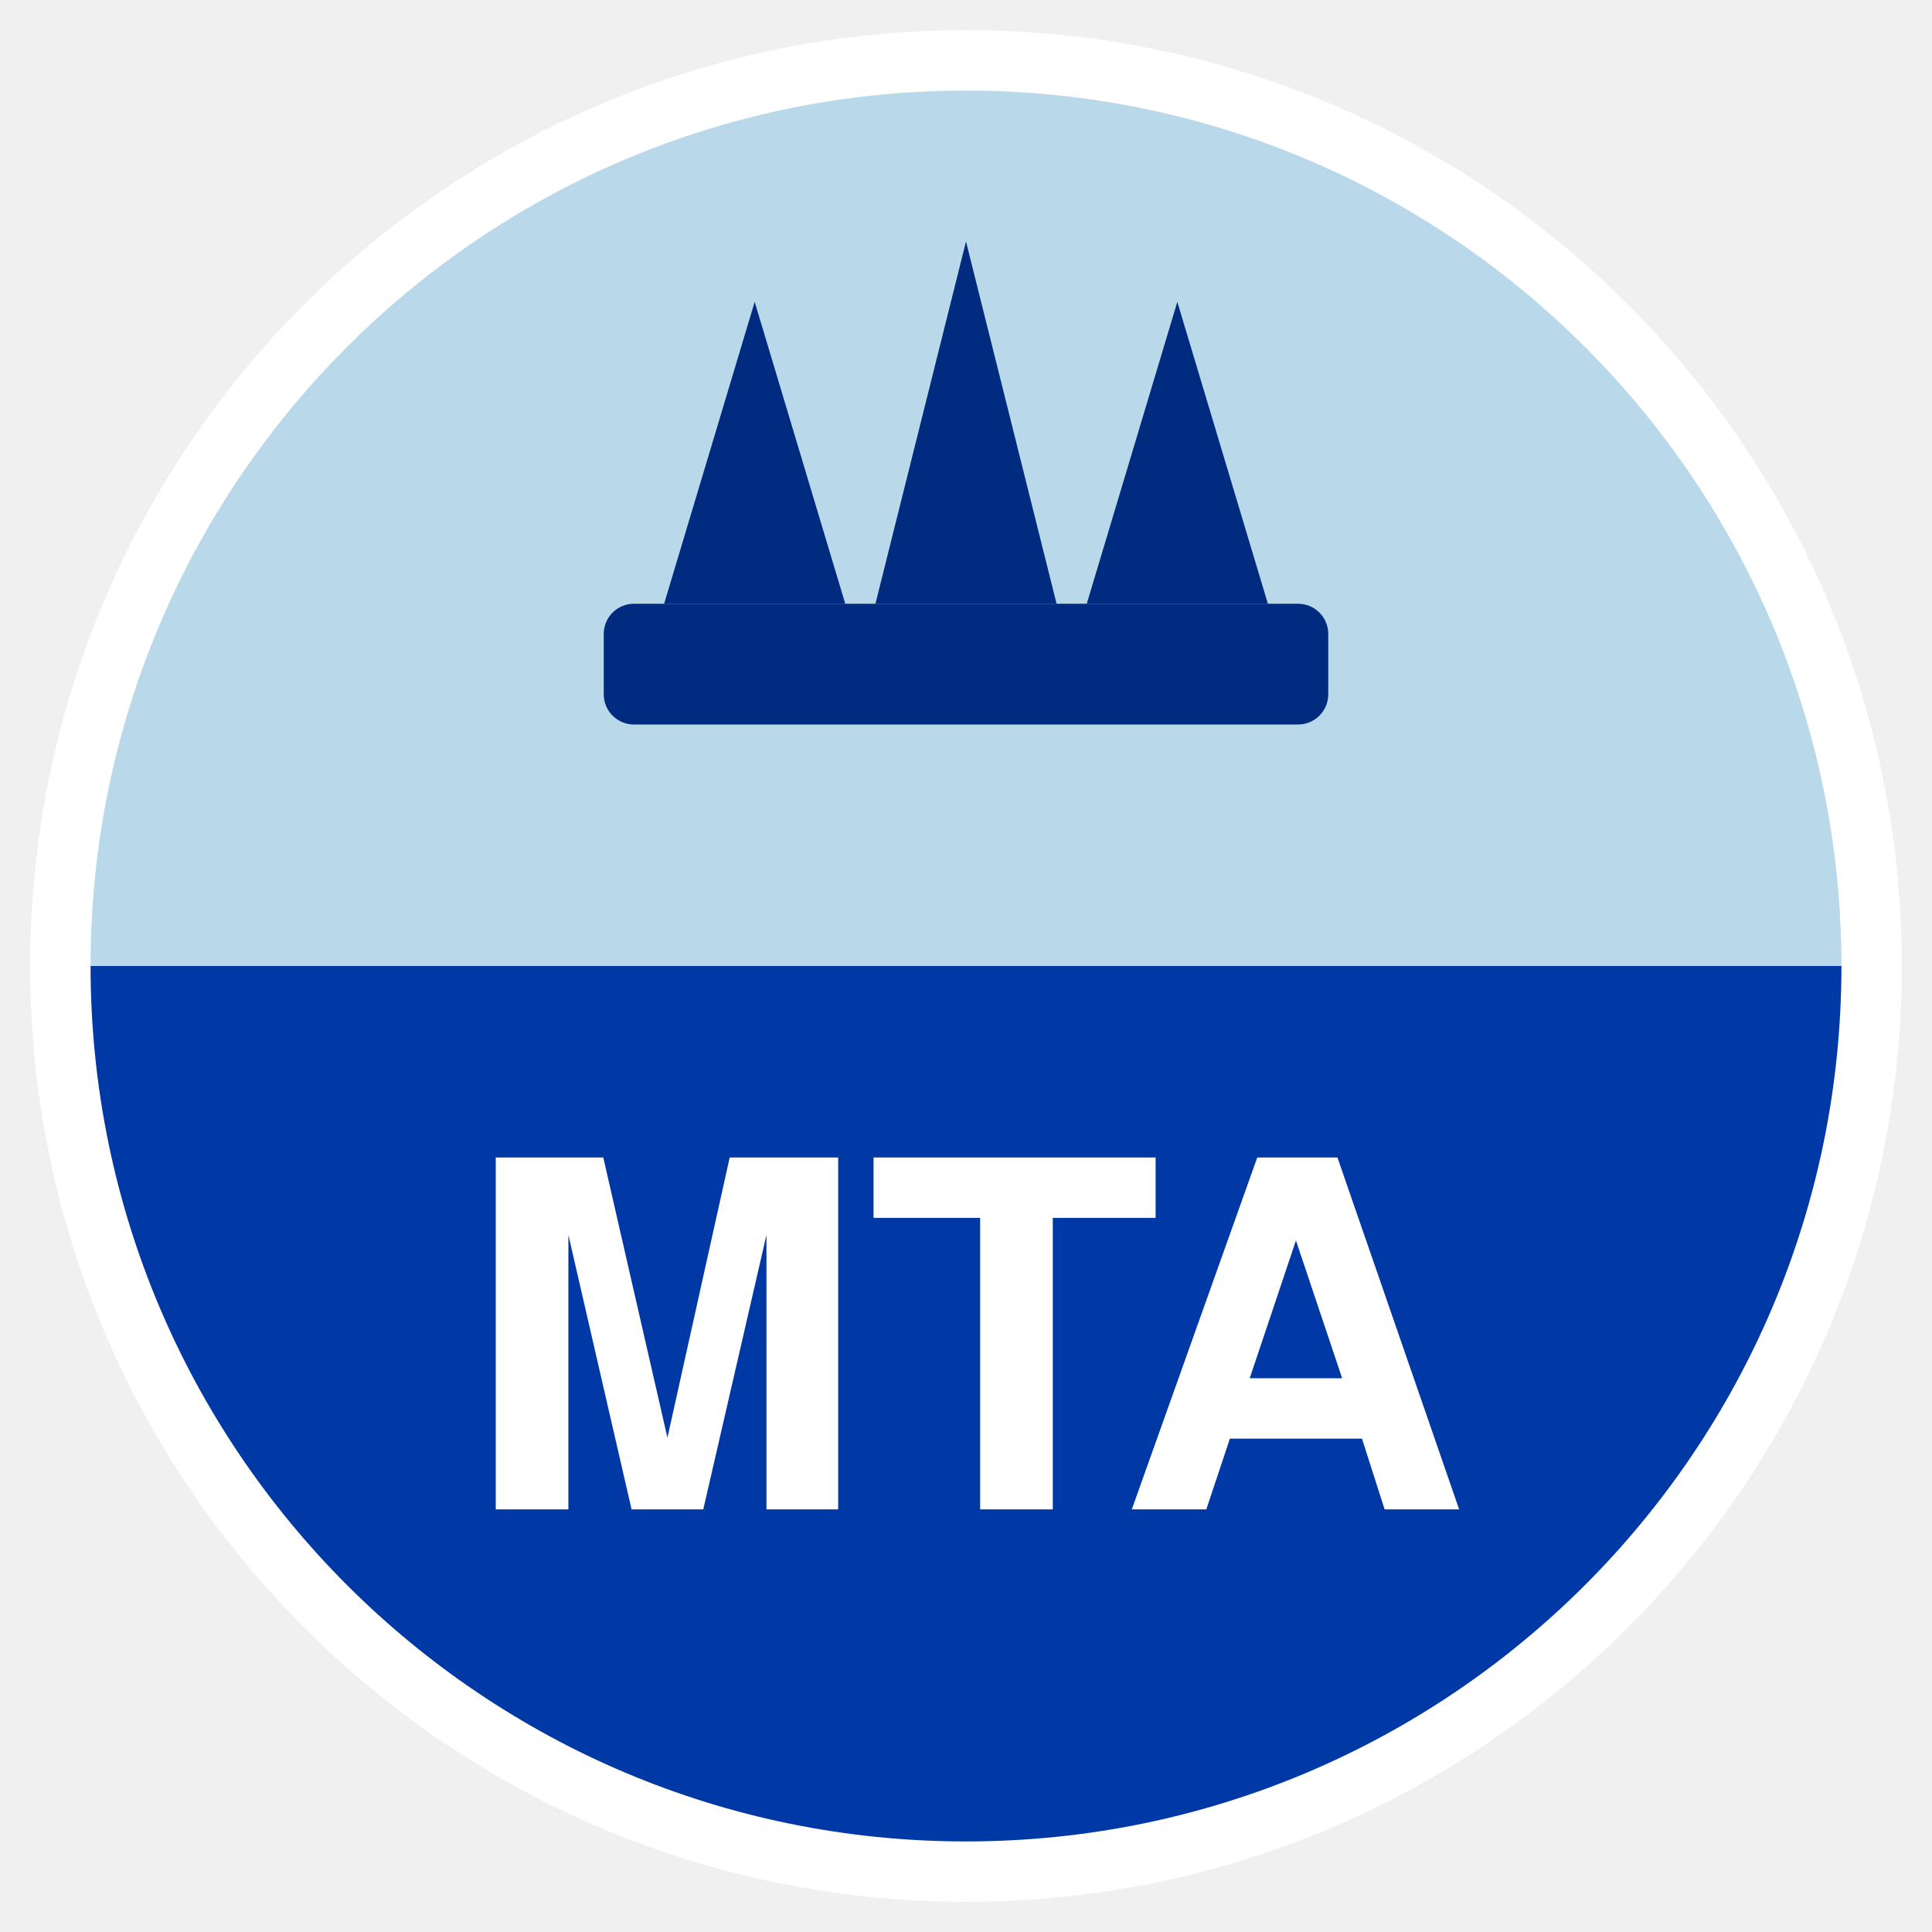
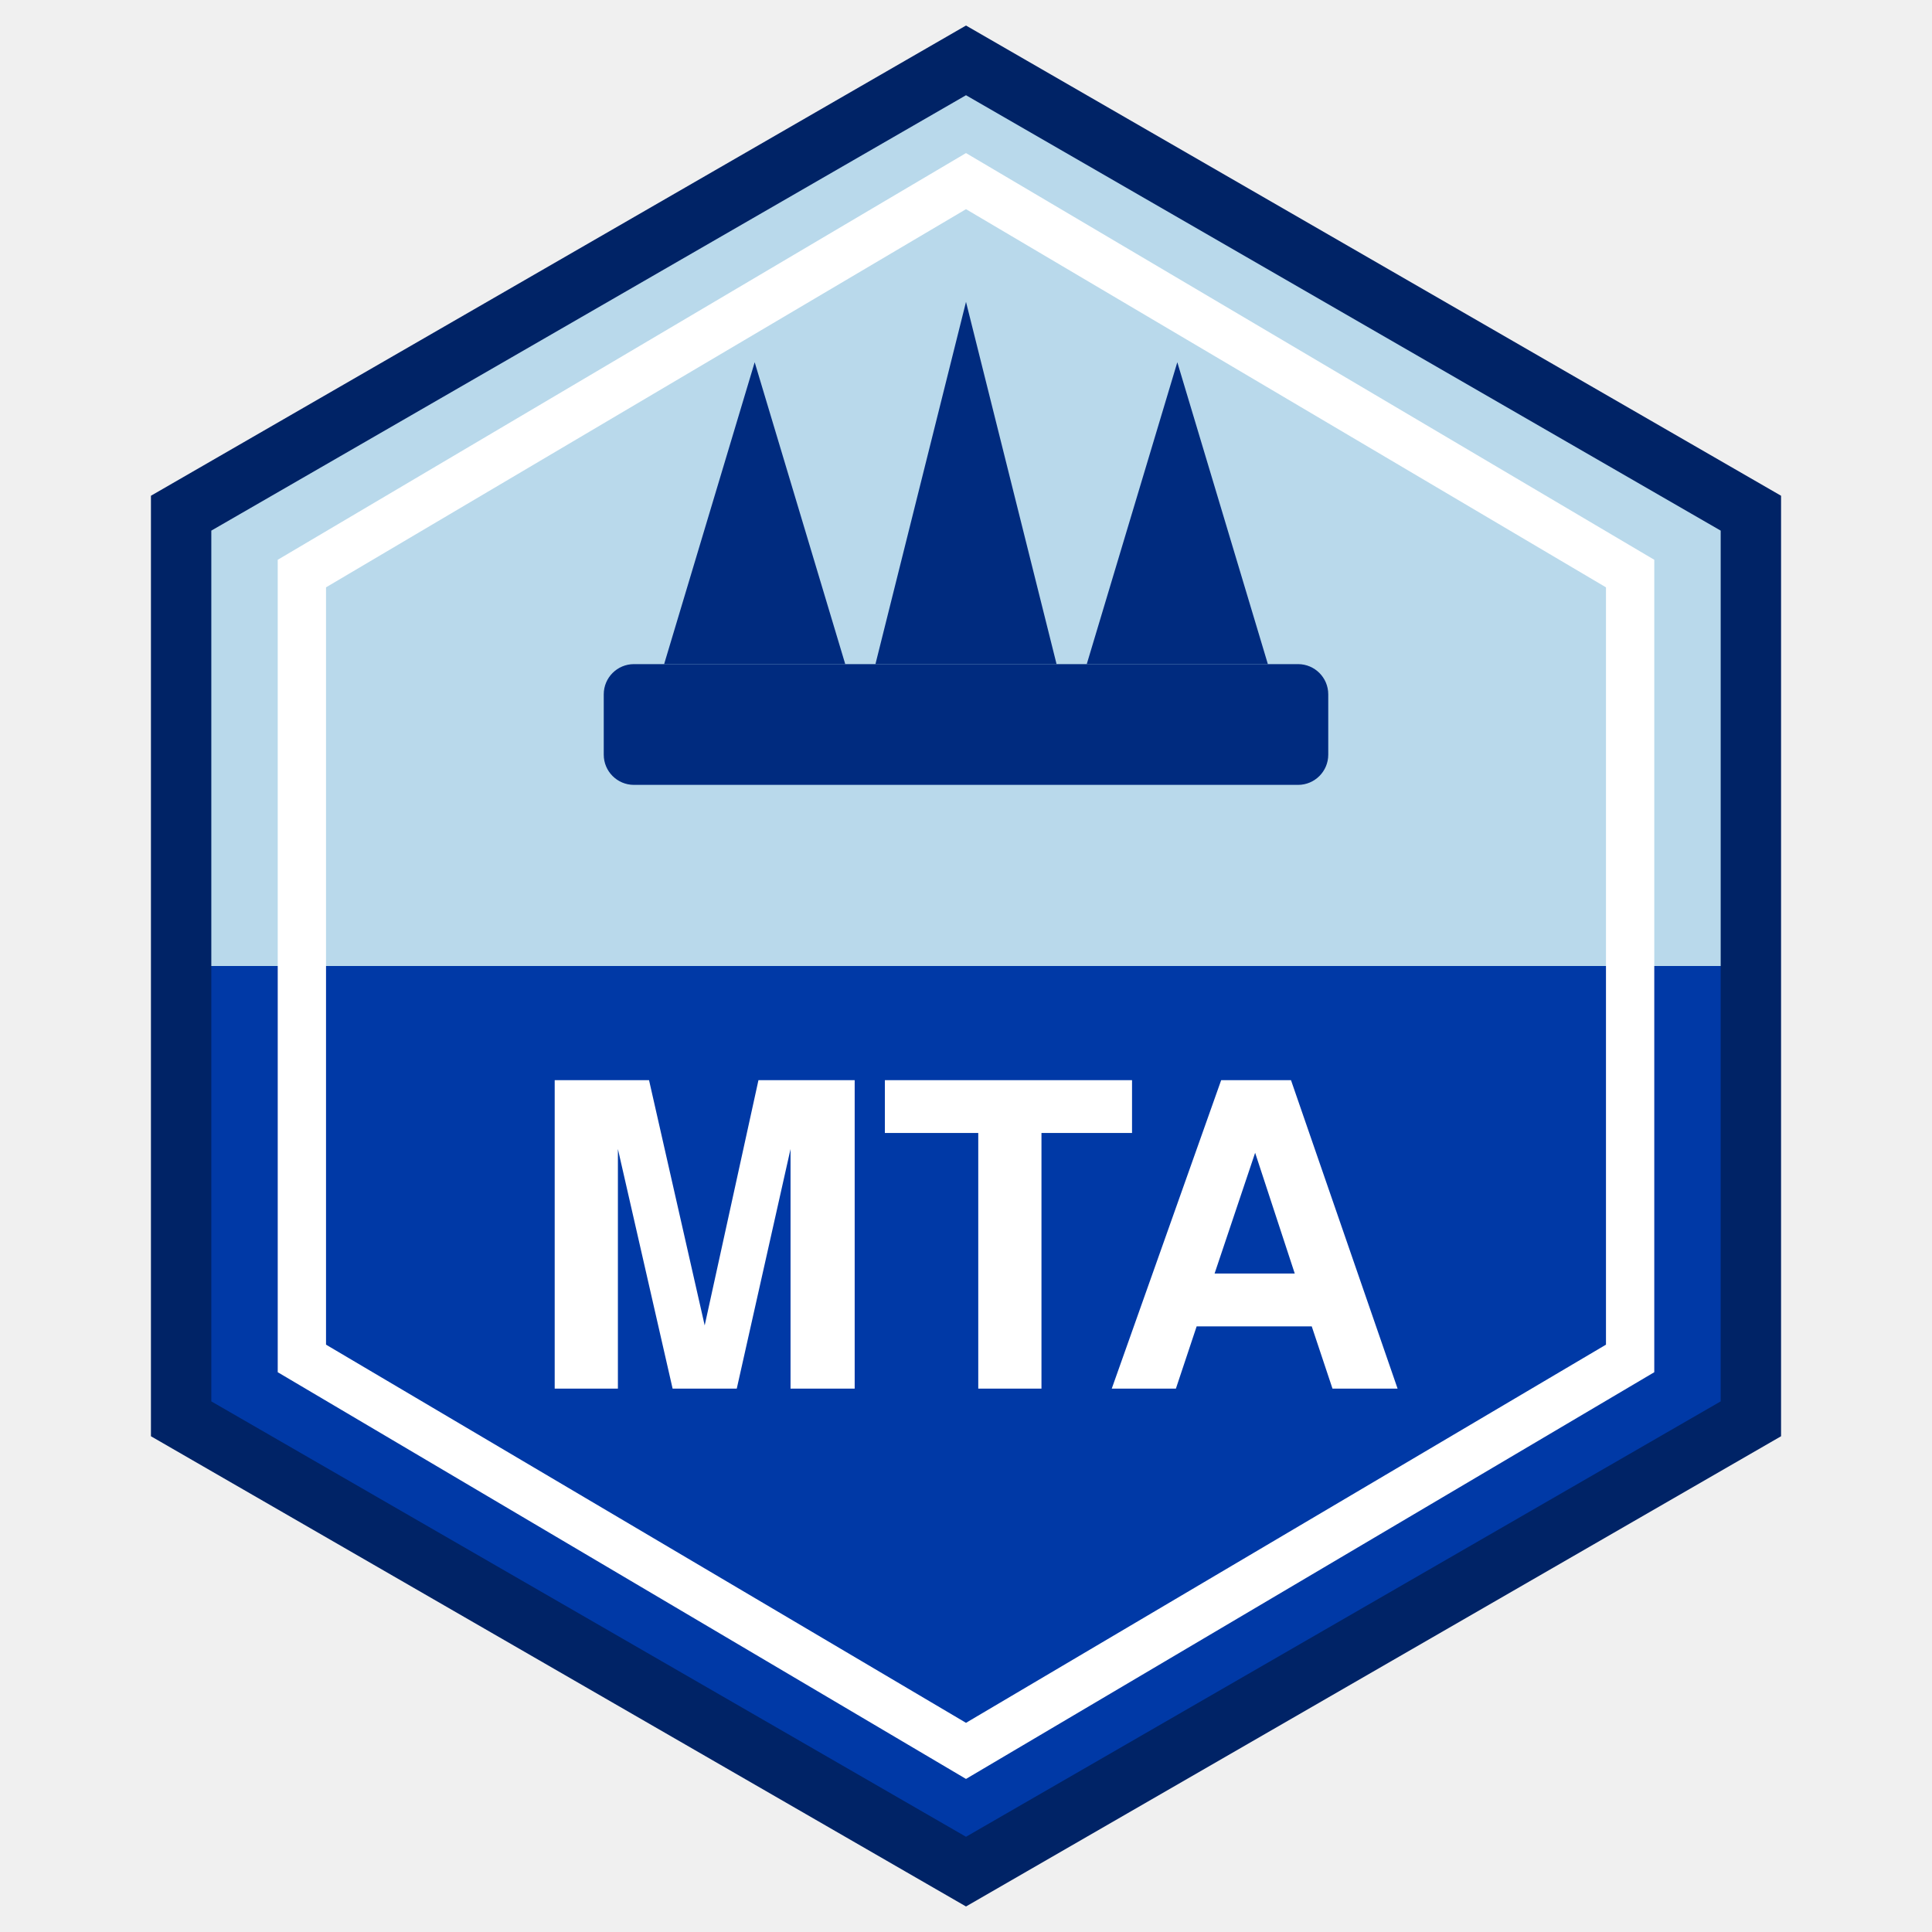
<svg xmlns="http://www.w3.org/2000/svg" viewBox="0 0 32 32">
-   <path d="M16 1 A15 15 0 0 1 31 16 L1 16 A15 15 0 0 1 16 1" fill="#B9D9EB" />
-   <path d="M1 16 A15 15 0 0 0 16 31 A15 15 0 0 0 31 16 Z" fill="#0039A6" />
-   <circle cx="16" cy="16" r="15" fill="none" stroke="white" stroke-width="1" />
+   <defs>
+     <clipPath id="hexClip">
+       <polygon points="16,1 29,8.5 29,23.5 16,31 3,23.5 3,8.5" />
+     </clipPath>
+   </defs>
+   <rect x="0" y="0" width="32" height="16" fill="#B9D9EB" clip-path="url(#hexClip)" />
+   <rect x="0" y="16" width="32" height="16" fill="#0039A6" clip-path="url(#hexClip)" />
+   <polygon points="16,1 29,8.5 29,23.5 16,31 3,23.5 3,8.5" fill="none" stroke="#002366" stroke-width="1" />
+   <polygon points="16,3 27,9.5 27,22.5 16,29 5,22.5 5,9.5" fill="none" stroke="white" stroke-width="0.8" />
  <g fill="#002B7F">
-     <rect x="10" y="10" width="12" height="2" rx="0.5" />
-     <polygon points="11,10 12.5,5 14,10" />
-     <polygon points="14.5,10 16,4 17.5,10" />
-     <polygon points="18,10 19.5,5 21,10" />
+     <polygon points="11,11 12.5,6 14,11" />
+     <polygon points="14.5,11 16,5 17.5,11" />
+     <polygon points="18,11 19.5,6 21,11" />
+     <rect x="10" y="11" width="12" height="2" rx="0.5" />
  </g>
-   <text x="16" y="25" font-family="Helvetica, Arial, sans-serif" font-size="8" font-weight="bold" fill="white" text-anchor="middle">MTA</text>
+   <text x="16" y="23" font-family="Helvetica, Arial, sans-serif" font-size="7" font-weight="bold" fill="white" text-anchor="middle">MTA</text>
</svg>
